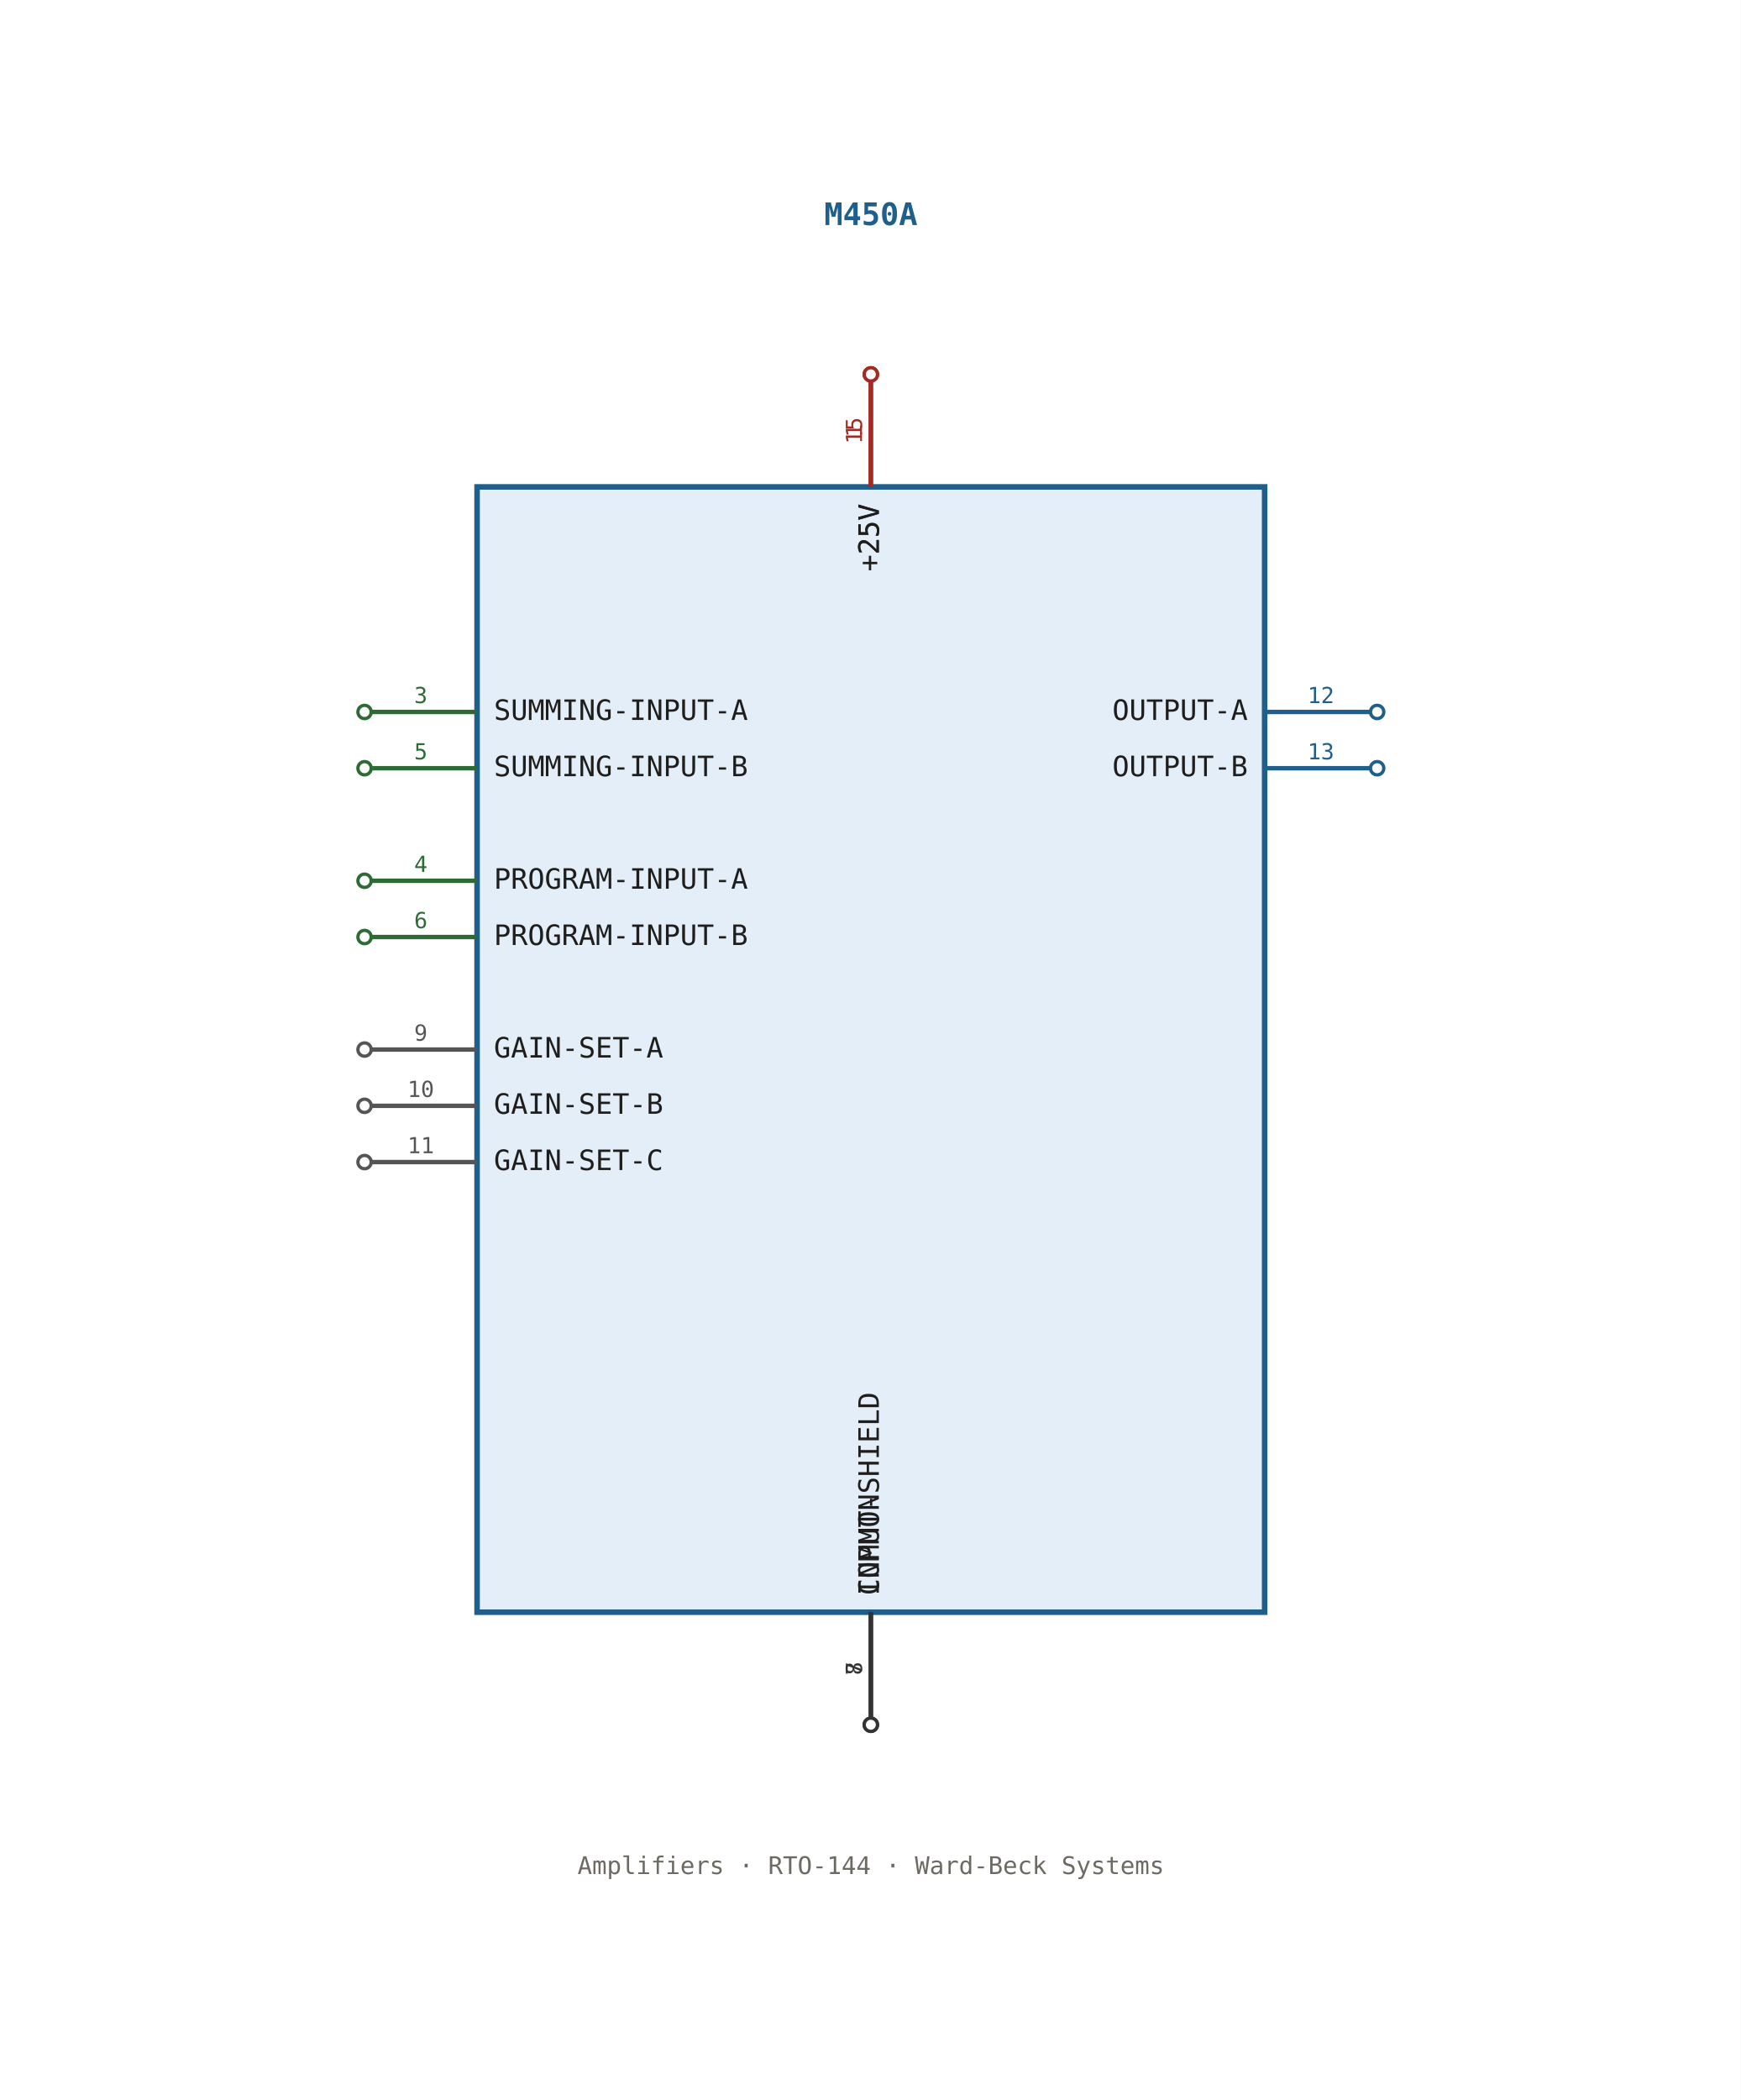
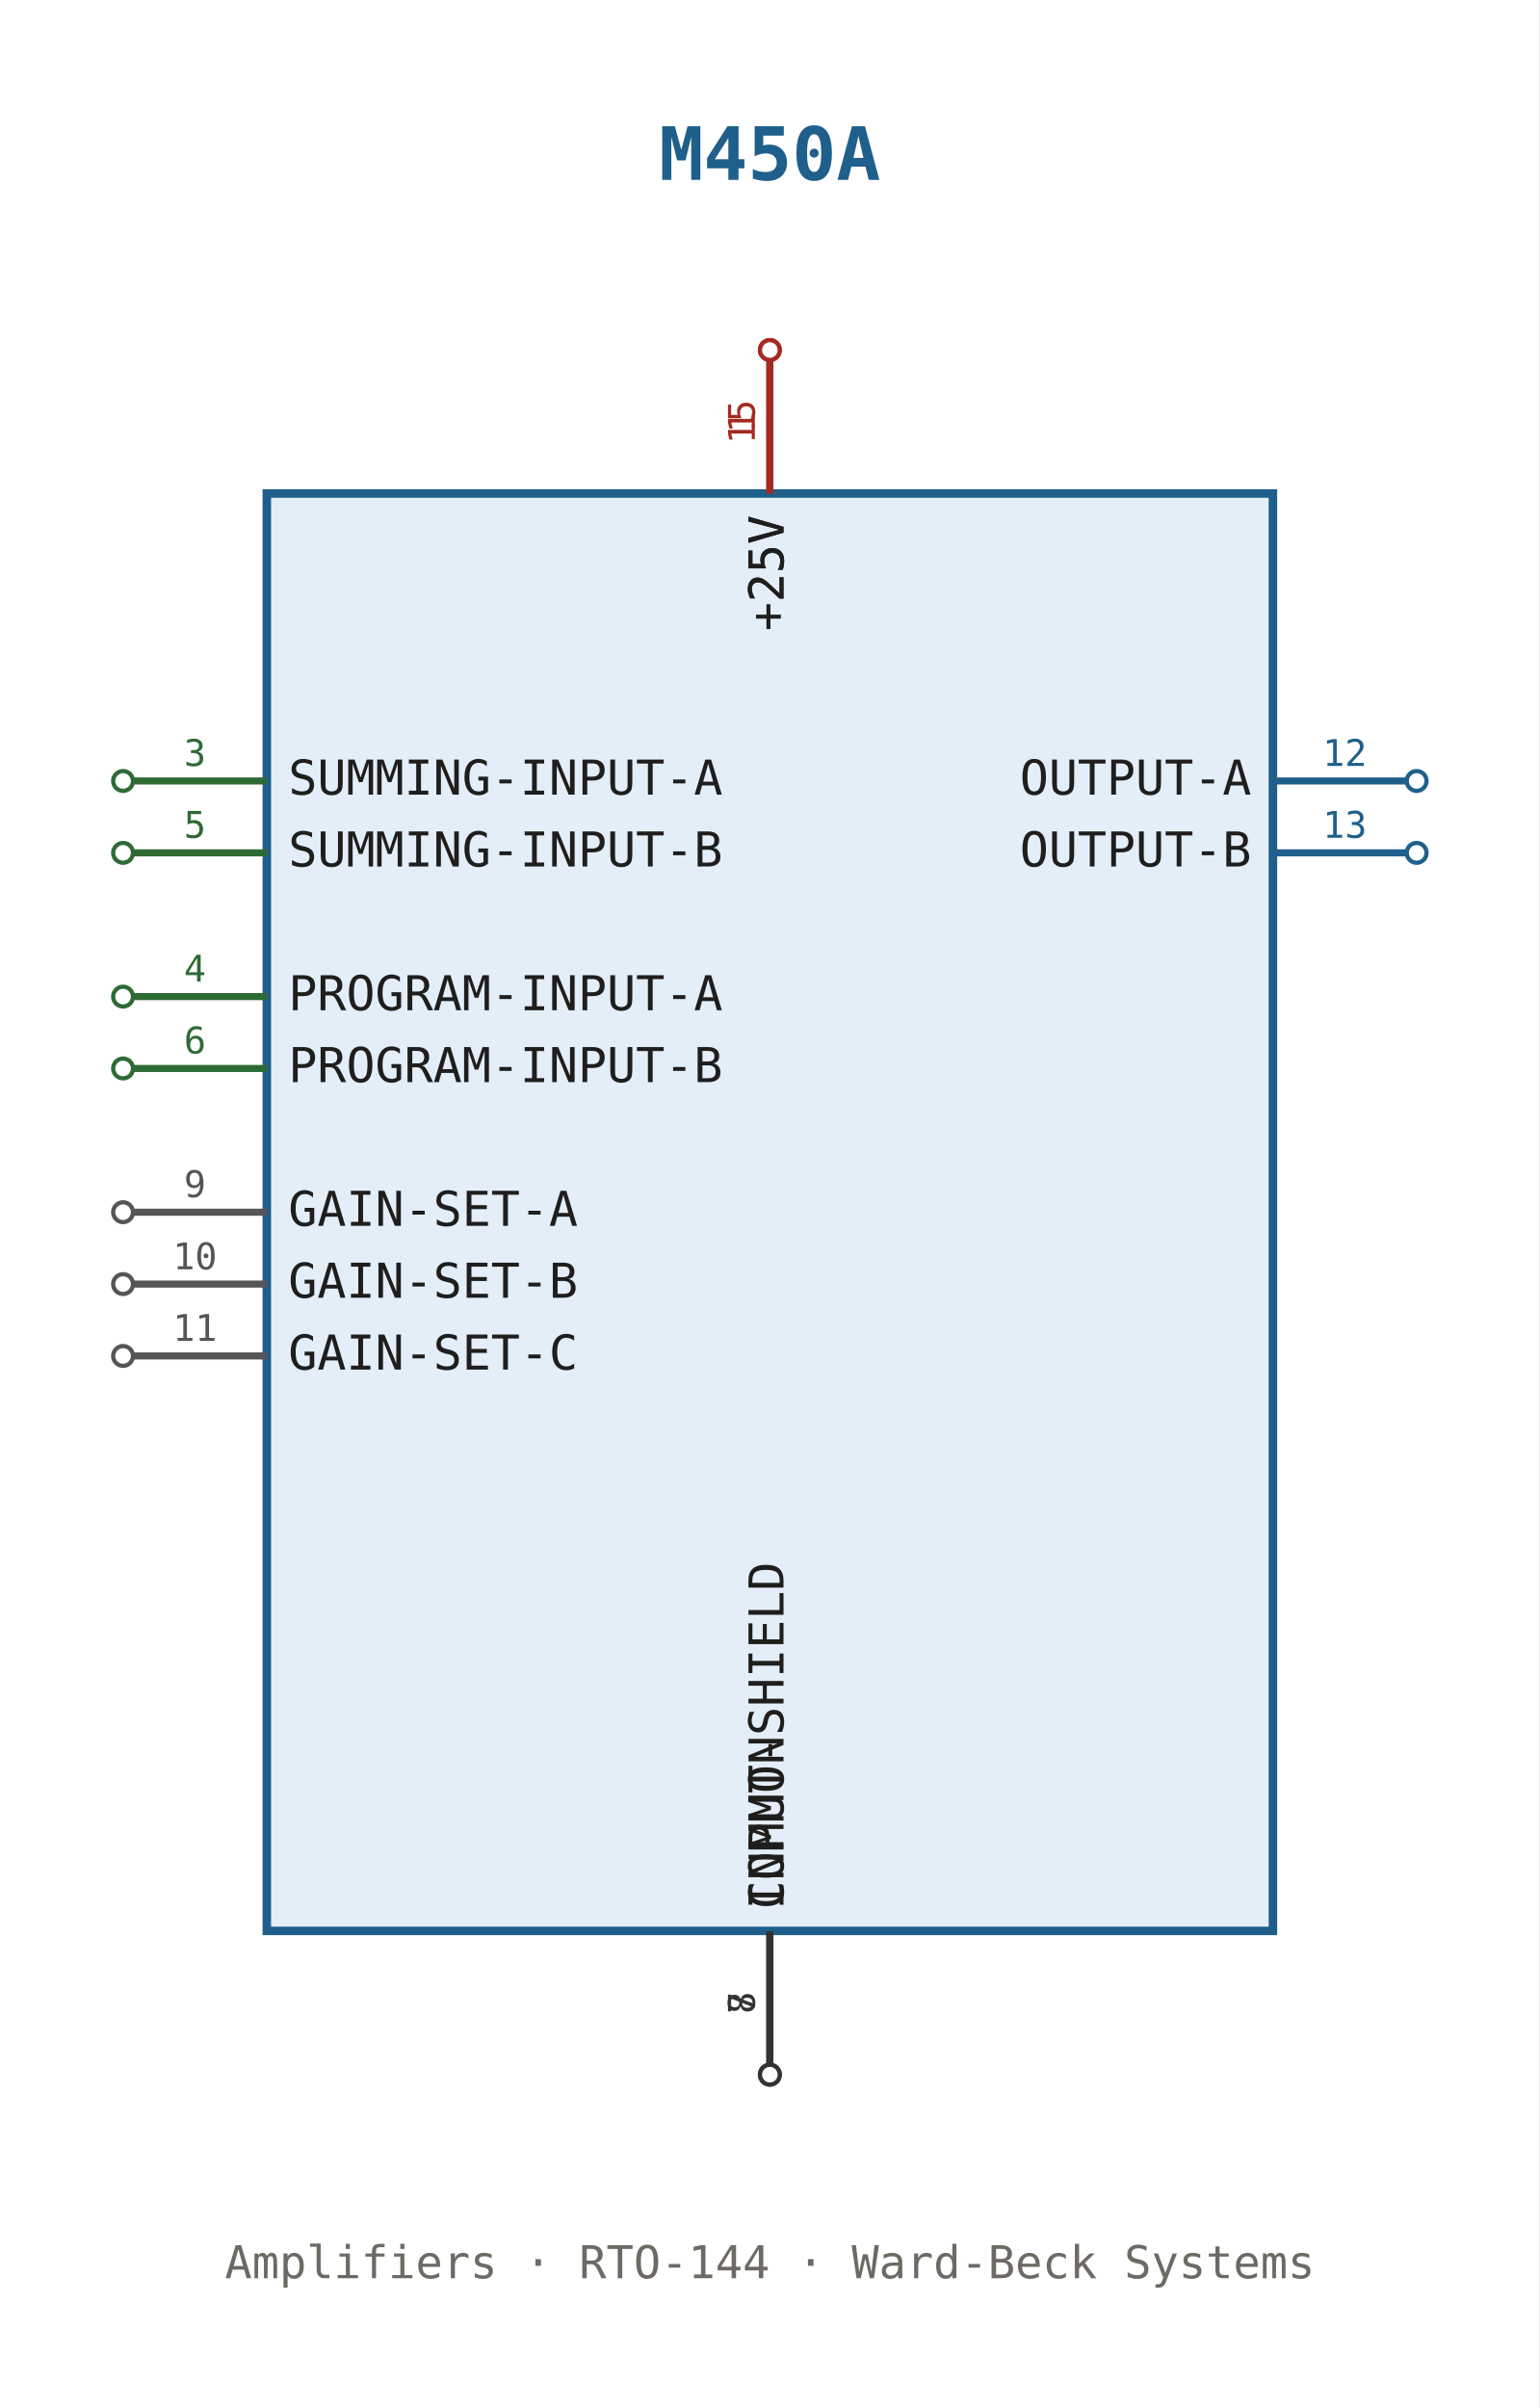
- <svg xmlns="http://www.w3.org/2000/svg" viewBox="0 0 786 948" font-family="Overpass Mono, ui-monospace, monospace">
+ <svg xmlns="http://www.w3.org/2000/svg" viewBox="0 0 544 851" font-family="Overpass Mono, Consolas, ui-monospace, monospace">
  <rect width="100%" height="100%" fill="#ffffff" />
-   <rect x="215.4" y="219.8" width="355.6" height="508.0" fill="#E3EEF9" stroke="#1F5F8B" stroke-width="2.5" />
-   <line x1="164.6" y1="321.4" x2="215.4" y2="321.4" stroke="#2E6B34" stroke-width="2" />
-   <circle cx="164.6" cy="321.4" r="3" fill="#fff" stroke="#2E6B34" stroke-width="1.5" />
-   <text x="223.0" y="321.4" font-size="12.7" dominant-baseline="middle" text-anchor="start" fill="#1f1e1c">SUMMING-INPUT-A</text>
-   <text x="190.0" y="317.4" font-size="10" text-anchor="middle" fill="#2E6B34">3</text>
-   <line x1="164.6" y1="346.8" x2="215.4" y2="346.8" stroke="#2E6B34" stroke-width="2" />
-   <circle cx="164.6" cy="346.8" r="3" fill="#fff" stroke="#2E6B34" stroke-width="1.5" />
-   <text x="223.0" y="346.8" font-size="12.7" dominant-baseline="middle" text-anchor="start" fill="#1f1e1c">SUMMING-INPUT-B</text>
-   <text x="190.0" y="342.8" font-size="10" text-anchor="middle" fill="#2E6B34">5</text>
-   <line x1="164.6" y1="397.6" x2="215.4" y2="397.6" stroke="#2E6B34" stroke-width="2" />
-   <circle cx="164.6" cy="397.6" r="3" fill="#fff" stroke="#2E6B34" stroke-width="1.5" />
-   <text x="223.0" y="397.6" font-size="12.7" dominant-baseline="middle" text-anchor="start" fill="#1f1e1c">PROGRAM-INPUT-A</text>
-   <text x="190.0" y="393.6" font-size="10" text-anchor="middle" fill="#2E6B34">4</text>
-   <line x1="164.6" y1="423.0" x2="215.4" y2="423.0" stroke="#2E6B34" stroke-width="2" />
-   <circle cx="164.6" cy="423.0" r="3" fill="#fff" stroke="#2E6B34" stroke-width="1.5" />
-   <text x="223.0" y="423.0" font-size="12.7" dominant-baseline="middle" text-anchor="start" fill="#1f1e1c">PROGRAM-INPUT-B</text>
-   <text x="190.0" y="419.0" font-size="10" text-anchor="middle" fill="#2E6B34">6</text>
-   <line x1="164.6" y1="473.8" x2="215.4" y2="473.8" stroke="#555555" stroke-width="2" />
-   <circle cx="164.6" cy="473.8" r="3" fill="#fff" stroke="#555555" stroke-width="1.5" />
-   <text x="223.0" y="473.8" font-size="12.7" dominant-baseline="middle" text-anchor="start" fill="#1f1e1c">GAIN-SET-A</text>
-   <text x="190.0" y="469.8" font-size="10" text-anchor="middle" fill="#555555">9</text>
-   <line x1="164.6" y1="499.2" x2="215.4" y2="499.2" stroke="#555555" stroke-width="2" />
-   <circle cx="164.6" cy="499.2" r="3" fill="#fff" stroke="#555555" stroke-width="1.5" />
-   <text x="223.0" y="499.2" font-size="12.7" dominant-baseline="middle" text-anchor="start" fill="#1f1e1c">GAIN-SET-B</text>
-   <text x="190.0" y="495.2" font-size="10" text-anchor="middle" fill="#555555">10</text>
-   <line x1="164.6" y1="524.6" x2="215.4" y2="524.6" stroke="#555555" stroke-width="2" />
-   <circle cx="164.6" cy="524.6" r="3" fill="#fff" stroke="#555555" stroke-width="1.5" />
-   <text x="223.0" y="524.6" font-size="12.7" dominant-baseline="middle" text-anchor="start" fill="#1f1e1c">GAIN-SET-C</text>
-   <text x="190.0" y="520.6" font-size="10" text-anchor="middle" fill="#555555">11</text>
-   <line x1="621.8" y1="321.4" x2="571.0" y2="321.4" stroke="#1F5F8B" stroke-width="2" />
-   <circle cx="621.8" cy="321.4" r="3" fill="#fff" stroke="#1F5F8B" stroke-width="1.5" />
-   <text x="563.4" y="321.4" font-size="12.7" dominant-baseline="middle" text-anchor="end" fill="#1f1e1c">OUTPUT-A</text>
-   <text x="596.4" y="317.4" font-size="10" text-anchor="middle" fill="#1F5F8B">12</text>
-   <line x1="621.8" y1="346.8" x2="571.0" y2="346.8" stroke="#1F5F8B" stroke-width="2" />
-   <circle cx="621.8" cy="346.8" r="3" fill="#fff" stroke="#1F5F8B" stroke-width="1.5" />
-   <text x="563.4" y="346.8" font-size="12.7" dominant-baseline="middle" text-anchor="end" fill="#1f1e1c">OUTPUT-B</text>
-   <text x="596.4" y="342.8" font-size="10" text-anchor="middle" fill="#1F5F8B">13</text>
-   <line x1="393.2" y1="169.0" x2="393.2" y2="219.8" stroke="#A52A22" stroke-width="2" />
-   <circle cx="393.2" cy="169.0" r="3" fill="#fff" stroke="#A52A22" stroke-width="1.5" />
-   <text x="393.2" y="227.4" font-size="12.7" dominant-baseline="middle" text-anchor="end" fill="#1f1e1c" transform="rotate(-90 393.2 227.4)">+25V</text>
-   <text x="389.2" y="194.4" font-size="10" text-anchor="middle" fill="#A52A22" transform="rotate(-90 389.2 194.4)">1</text>
-   <line x1="393.2" y1="169.0" x2="393.2" y2="219.8" stroke="#A52A22" stroke-width="2" />
-   <circle cx="393.2" cy="169.0" r="3" fill="#fff" stroke="#A52A22" stroke-width="1.5" />
-   <text x="393.2" y="227.4" font-size="12.7" dominant-baseline="middle" text-anchor="end" fill="#1f1e1c" transform="rotate(-90 393.2 227.4)">25V</text>
-   <text x="389.2" y="194.4" font-size="10" text-anchor="middle" fill="#A52A22" transform="rotate(-90 389.2 194.4)">15</text>
-   <line x1="393.2" y1="778.6" x2="393.2" y2="727.8" stroke="#333333" stroke-width="2" />
-   <circle cx="393.2" cy="778.6" r="3" fill="#fff" stroke="#333333" stroke-width="1.5" />
-   <text x="393.2" y="720.2" font-size="12.7" dominant-baseline="middle" text-anchor="start" fill="#1f1e1c" transform="rotate(-90 393.2 720.2)">COMMON</text>
-   <text x="389.2" y="753.2" font-size="10" text-anchor="middle" fill="#333333" transform="rotate(-90 389.2 753.2)">8</text>
-   <line x1="393.2" y1="778.6" x2="393.2" y2="727.8" stroke="#333333" stroke-width="2" />
-   <circle cx="393.2" cy="778.6" r="3" fill="#fff" stroke="#333333" stroke-width="1.5" />
-   <text x="393.2" y="720.2" font-size="12.7" dominant-baseline="middle" text-anchor="start" fill="#1f1e1c" transform="rotate(-90 393.2 720.2)">INPUT-SHIELD</text>
-   <text x="389.2" y="753.2" font-size="10" text-anchor="middle" fill="#333333" transform="rotate(-90 389.2 753.2)">7</text>
-   <text x="393.2" y="101.6" font-size="14" font-weight="700" text-anchor="middle" fill="#1F5F8B">M450A</text>
-   <text x="393.2" y="846.0" font-size="11" text-anchor="middle" fill="#6d6a63">Amplifiers · RTO-144 · Ward-Beck Systems</text>
+   <rect x="94.3" y="174.4" width="355.6" height="508.0" fill="#E3EEF9" stroke="#1F5F8B" stroke-width="3.00" />
+   <line x1="43.5" y1="276.0" x2="94.3" y2="276.0" stroke="#2E6B34" stroke-width="2.50" />
+   <circle cx="43.5" cy="276.0" r="3.5" fill="#ffffff" stroke="#2E6B34" stroke-width="1.50" />
+   <text x="101.9" y="276.0" font-size="17.0" dominant-baseline="middle" text-anchor="start" fill="#1F1E1C">SUMMING-INPUT-A</text>
+   <text x="68.9" y="267.0" font-size="13.0" dominant-baseline="middle" text-anchor="middle" fill="#2E6B34">3</text>
+   <line x1="43.5" y1="301.4" x2="94.3" y2="301.4" stroke="#2E6B34" stroke-width="2.50" />
+   <circle cx="43.5" cy="301.4" r="3.5" fill="#ffffff" stroke="#2E6B34" stroke-width="1.50" />
+   <text x="101.9" y="301.4" font-size="17.0" dominant-baseline="middle" text-anchor="start" fill="#1F1E1C">SUMMING-INPUT-B</text>
+   <text x="68.9" y="292.4" font-size="13.0" dominant-baseline="middle" text-anchor="middle" fill="#2E6B34">5</text>
+   <line x1="43.5" y1="352.2" x2="94.3" y2="352.2" stroke="#2E6B34" stroke-width="2.50" />
+   <circle cx="43.5" cy="352.2" r="3.5" fill="#ffffff" stroke="#2E6B34" stroke-width="1.50" />
+   <text x="101.9" y="352.2" font-size="17.0" dominant-baseline="middle" text-anchor="start" fill="#1F1E1C">PROGRAM-INPUT-A</text>
+   <text x="68.9" y="343.2" font-size="13.0" dominant-baseline="middle" text-anchor="middle" fill="#2E6B34">4</text>
+   <line x1="43.5" y1="377.6" x2="94.3" y2="377.6" stroke="#2E6B34" stroke-width="2.50" />
+   <circle cx="43.5" cy="377.6" r="3.5" fill="#ffffff" stroke="#2E6B34" stroke-width="1.50" />
+   <text x="101.9" y="377.6" font-size="17.0" dominant-baseline="middle" text-anchor="start" fill="#1F1E1C">PROGRAM-INPUT-B</text>
+   <text x="68.9" y="368.6" font-size="13.0" dominant-baseline="middle" text-anchor="middle" fill="#2E6B34">6</text>
+   <line x1="43.5" y1="428.4" x2="94.3" y2="428.4" stroke="#555555" stroke-width="2.50" />
+   <circle cx="43.5" cy="428.4" r="3.5" fill="#ffffff" stroke="#555555" stroke-width="1.50" />
+   <text x="101.9" y="428.4" font-size="17.0" dominant-baseline="middle" text-anchor="start" fill="#1F1E1C">GAIN-SET-A</text>
+   <text x="68.9" y="419.4" font-size="13.0" dominant-baseline="middle" text-anchor="middle" fill="#555555">9</text>
+   <line x1="43.5" y1="453.8" x2="94.3" y2="453.8" stroke="#555555" stroke-width="2.50" />
+   <circle cx="43.5" cy="453.8" r="3.5" fill="#ffffff" stroke="#555555" stroke-width="1.50" />
+   <text x="101.9" y="453.8" font-size="17.0" dominant-baseline="middle" text-anchor="start" fill="#1F1E1C">GAIN-SET-B</text>
+   <text x="68.9" y="444.9" font-size="13.0" dominant-baseline="middle" text-anchor="middle" fill="#555555">10</text>
+   <line x1="43.5" y1="479.2" x2="94.3" y2="479.2" stroke="#555555" stroke-width="2.50" />
+   <circle cx="43.5" cy="479.2" r="3.5" fill="#ffffff" stroke="#555555" stroke-width="1.50" />
+   <text x="101.9" y="479.2" font-size="17.0" dominant-baseline="middle" text-anchor="start" fill="#1F1E1C">GAIN-SET-C</text>
+   <text x="68.9" y="470.2" font-size="13.0" dominant-baseline="middle" text-anchor="middle" fill="#555555">11</text>
+   <line x1="500.7" y1="276.0" x2="449.9" y2="276.0" stroke="#1F5F8B" stroke-width="2.50" />
+   <circle cx="500.7" cy="276.0" r="3.5" fill="#ffffff" stroke="#1F5F8B" stroke-width="1.50" />
+   <text x="442.3" y="276.0" font-size="17.0" dominant-baseline="middle" text-anchor="end" fill="#1F1E1C">OUTPUT-A</text>
+   <text x="475.3" y="267.0" font-size="13.0" dominant-baseline="middle" text-anchor="middle" fill="#1F5F8B">12</text>
+   <line x1="500.7" y1="301.4" x2="449.9" y2="301.4" stroke="#1F5F8B" stroke-width="2.50" />
+   <circle cx="500.7" cy="301.4" r="3.5" fill="#ffffff" stroke="#1F5F8B" stroke-width="1.50" />
+   <text x="442.3" y="301.4" font-size="17.0" dominant-baseline="middle" text-anchor="end" fill="#1F1E1C">OUTPUT-B</text>
+   <text x="475.3" y="292.4" font-size="13.0" dominant-baseline="middle" text-anchor="middle" fill="#1F5F8B">13</text>
+   <line x1="272.1" y1="123.7" x2="272.1" y2="174.4" stroke="#A52A22" stroke-width="2.50" />
+   <circle cx="272.1" cy="123.7" r="3.5" fill="#ffffff" stroke="#A52A22" stroke-width="1.50" />
+   <text x="272.1" y="182.1" font-size="17.0" dominant-baseline="middle" text-anchor="end" fill="#1F1E1C" transform="rotate(-90 272.1 182.1)">+25V</text>
+   <text x="263.1" y="149.1" font-size="13.0" dominant-baseline="middle" text-anchor="middle" fill="#A52A22" transform="rotate(-90 263.1 149.1)">1</text>
+   <line x1="272.1" y1="123.7" x2="272.1" y2="174.4" stroke="#A52A22" stroke-width="2.50" />
+   <circle cx="272.1" cy="123.7" r="3.5" fill="#ffffff" stroke="#A52A22" stroke-width="1.50" />
+   <text x="272.1" y="182.1" font-size="17.0" dominant-baseline="middle" text-anchor="end" fill="#1F1E1C" transform="rotate(-90 272.1 182.1)">25V</text>
+   <text x="263.1" y="149.1" font-size="13.0" dominant-baseline="middle" text-anchor="middle" fill="#A52A22" transform="rotate(-90 263.1 149.1)">15</text>
+   <line x1="272.1" y1="733.2" x2="272.1" y2="682.5" stroke="#333333" stroke-width="2.50" />
+   <circle cx="272.1" cy="733.2" r="3.5" fill="#ffffff" stroke="#333333" stroke-width="1.50" />
+   <text x="272.1" y="674.8" font-size="17.0" dominant-baseline="middle" text-anchor="start" fill="#1F1E1C" transform="rotate(-90 272.1 674.8)">COMMON</text>
+   <text x="263.1" y="707.8" font-size="13.0" dominant-baseline="middle" text-anchor="middle" fill="#333333" transform="rotate(-90 263.1 707.8)">8</text>
+   <line x1="272.1" y1="733.2" x2="272.1" y2="682.5" stroke="#333333" stroke-width="2.50" />
+   <circle cx="272.1" cy="733.2" r="3.5" fill="#ffffff" stroke="#333333" stroke-width="1.50" />
+   <text x="272.1" y="674.8" font-size="17.0" dominant-baseline="middle" text-anchor="start" fill="#1F1E1C" transform="rotate(-90 272.1 674.8)">INPUT-SHIELD</text>
+   <text x="263.1" y="707.8" font-size="13.0" dominant-baseline="middle" text-anchor="middle" fill="#333333" transform="rotate(-90 263.1 707.8)">7</text>
+   <text x="272.1" y="56.2" font-size="26.0" dominant-baseline="middle" text-anchor="middle" fill="#1F5F8B" font-weight="700">M450A</text>
+   <text x="272.1" y="800.6" font-size="16.0" dominant-baseline="middle" text-anchor="middle" fill="#6D6A63">Amplifiers · RTO-144 · Ward-Beck Systems</text>
</svg>
